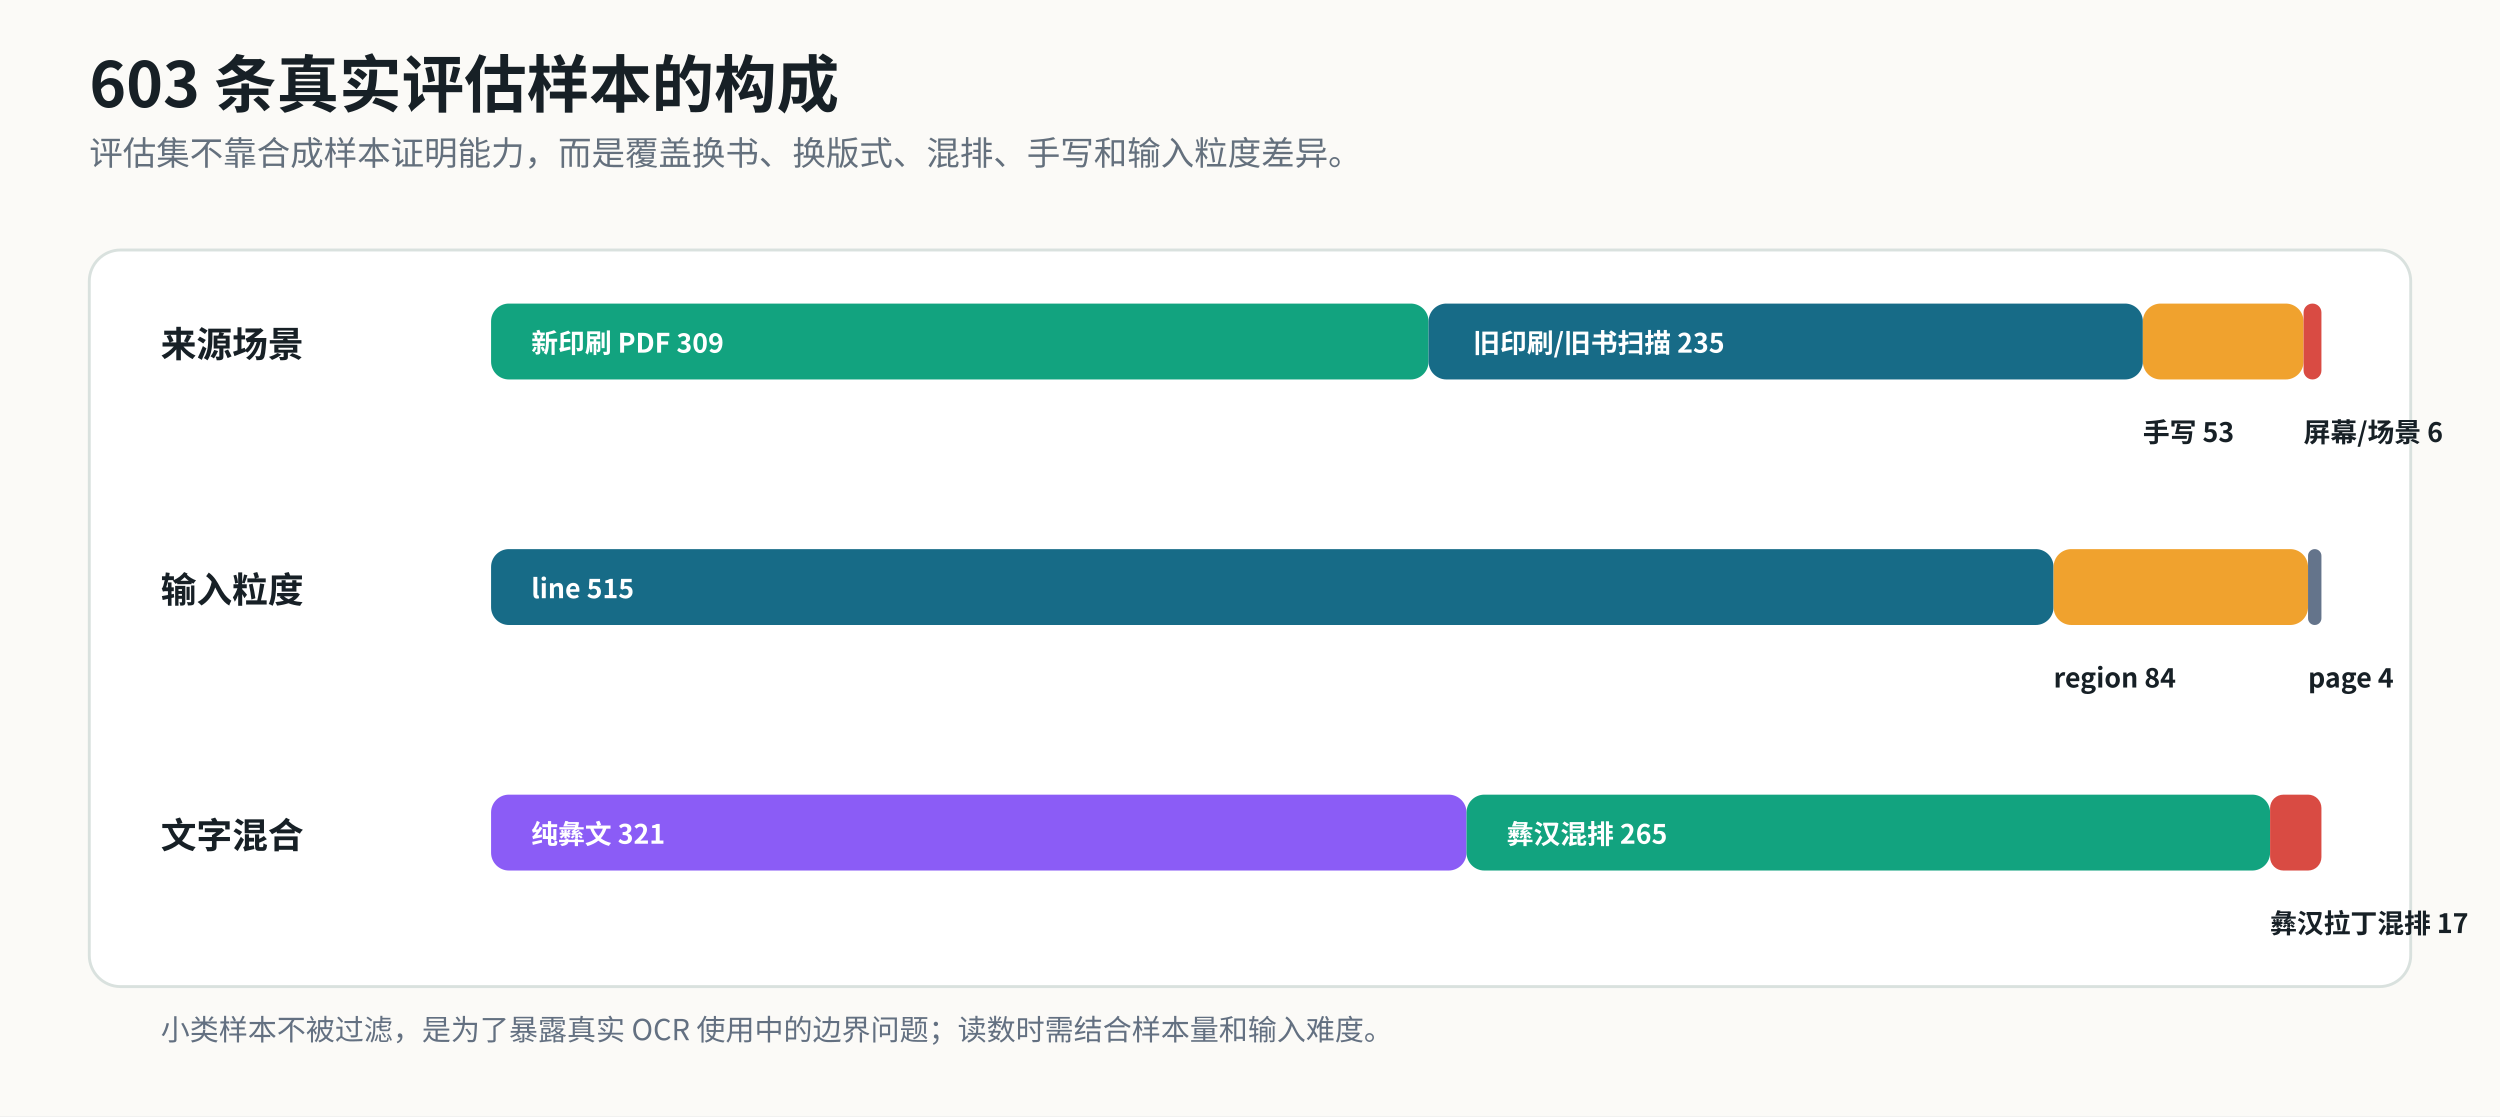
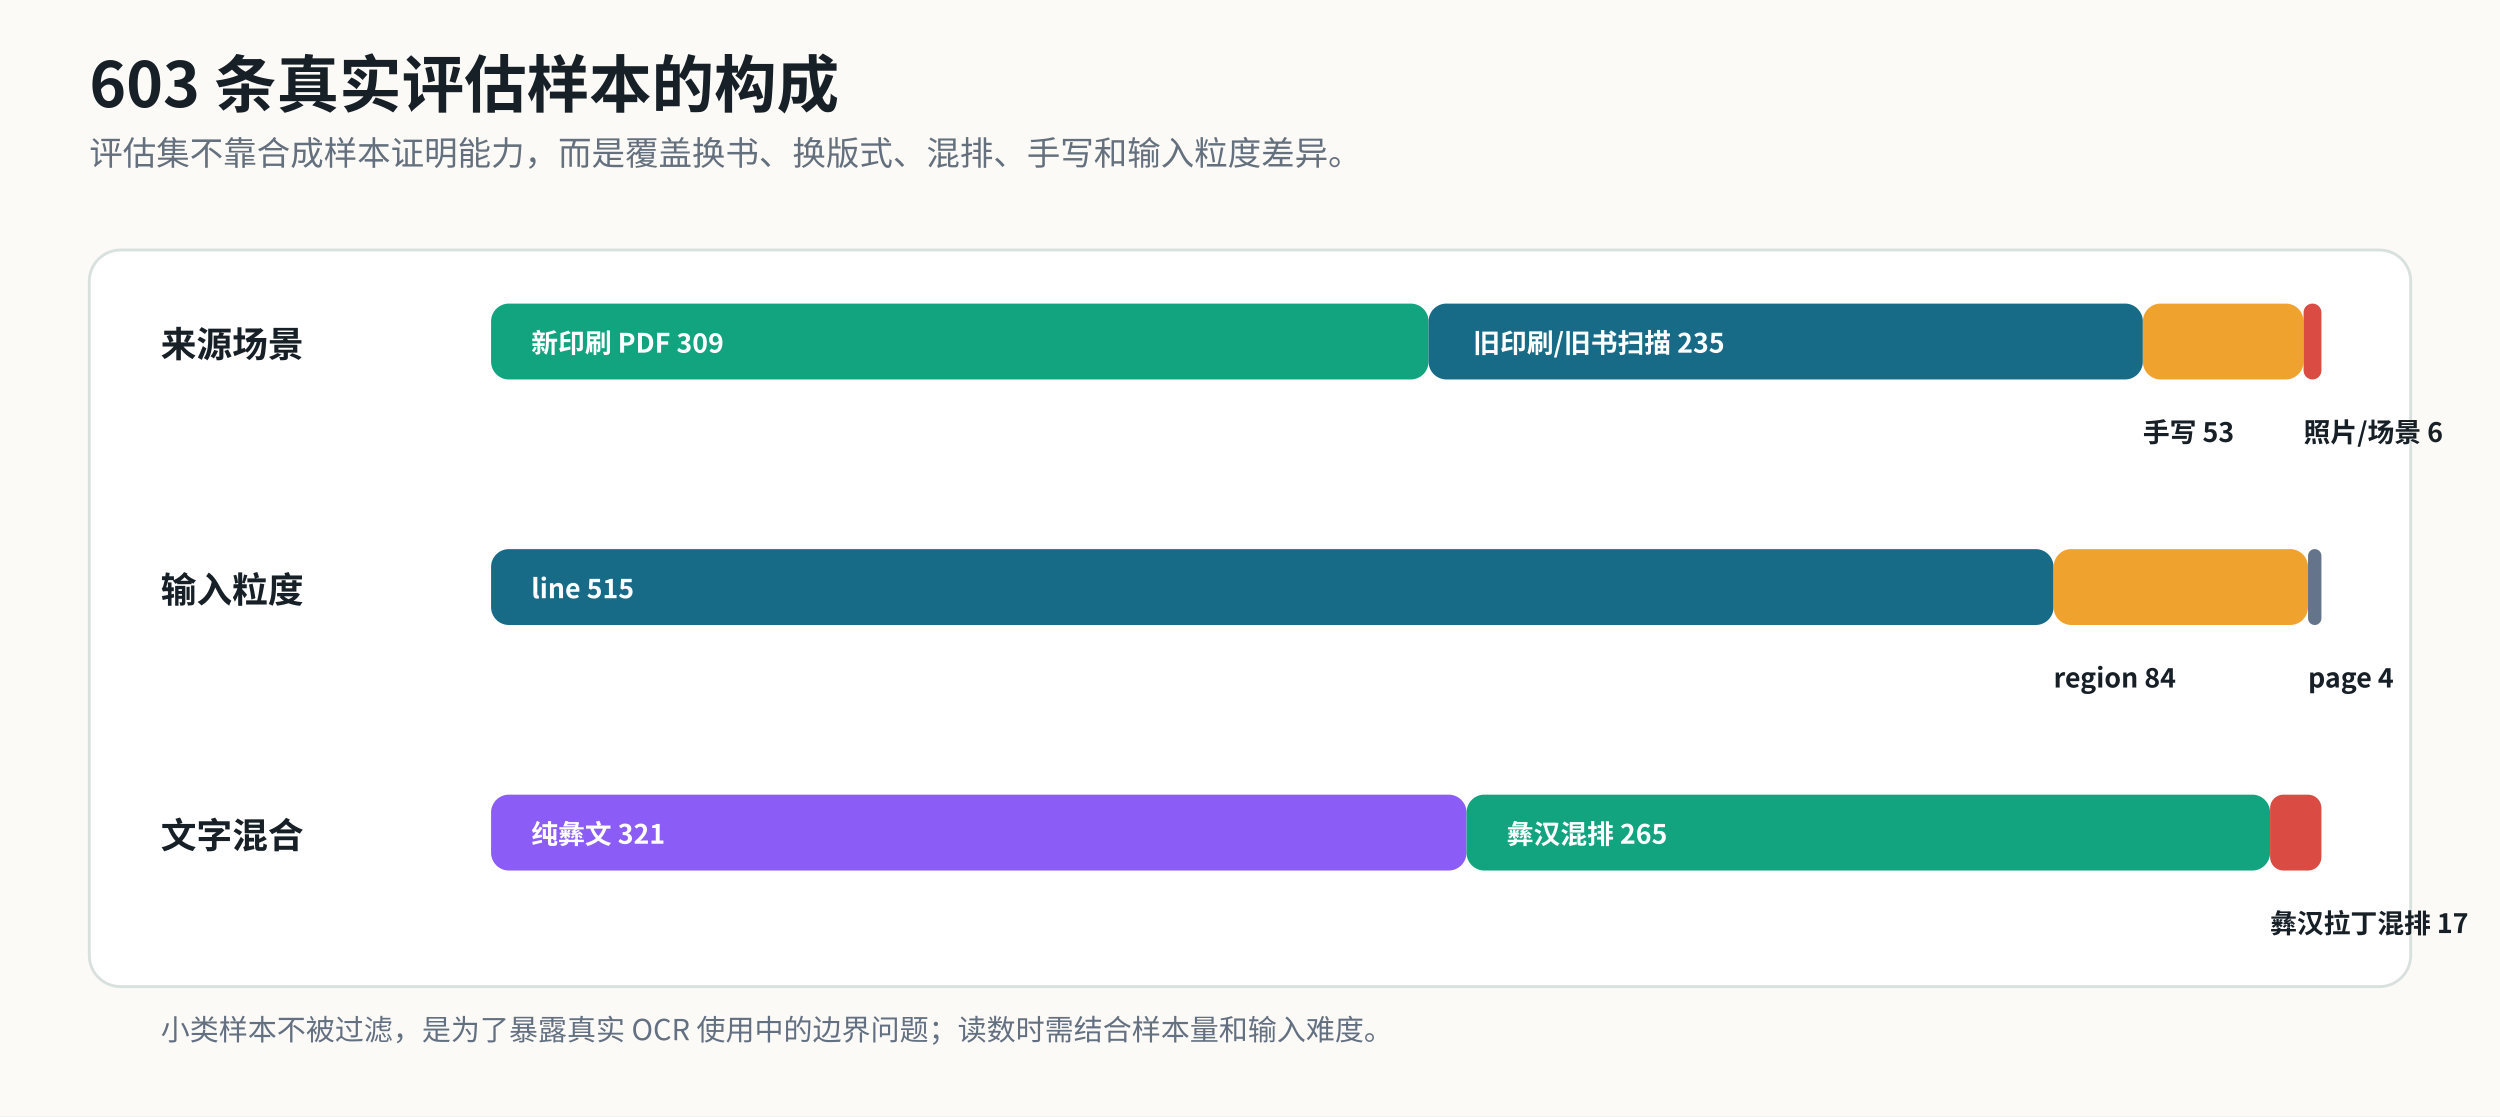
<svg xmlns="http://www.w3.org/2000/svg" width="1120" height="500" viewBox="0 0 1120 500" role="img" aria-labelledby="title desc">
  <style>
    text{font-family:-apple-system,BlinkMacSystemFont,"Segoe UI","Noto Sans CJK SC","PingFang SC","Microsoft YaHei",Arial,sans-serif}
    .bg{fill:#fbfaf7}.title{font-size:28px;font-weight:780;fill:#172026}.sub{font-size:15px;fill:#64707d}
    .panel{fill:#fff;stroke:#d9e1de;stroke-width:1.3;rx:14}.label{font-size:16px;font-weight:760;fill:#172026}
    .note{font-size:13px;fill:#637081}.small{font-size:12px;fill:#fff;font-weight:750}.outside{font-size:12px;fill:#172026;font-weight:750}
    .c1{fill:#176b87}.c2{fill:#12a37f}.c3{fill:#f0a22e}.c4{fill:#d94b43}.c5{fill:#8b5cf6}.c6{fill:#64748b}
    .legend{font-size:13px;fill:#2b3742}
  </style>
  <rect class="bg" width="1120" height="500" />
  <text class="title" x="40" y="48">603 条真实评估样本的构成</text>
  <text class="sub" x="40" y="74">评估集不靠合成样本证明能力，而是覆盖换书、换版式、混排、手写和输入粒度差异。</text>
  <rect class="panel" x="40" y="112" width="1040" height="330" />
  <text class="label" x="72" y="160">来源场景</text>
  <rect class="c2" x="220" y="136" width="420" height="34" rx="8" />
  <rect class="c1" x="640" y="136" width="320" height="34" rx="8" />
  <rect class="c3" x="960" y="136" width="72" height="34" rx="8" />
  <rect class="c4" x="1032" y="136" width="8" height="34" rx="4" />
  <text class="small" x="238" y="158">新印刷 PDF 309</text>
  <text class="small" x="660" y="158">旧印刷/旧书扫描 235</text>
  <text class="outside" x="960" y="198">手写 53</text>
-   <text class="outside" x="1032" y="198">屏幕/场景 6</text>
+   <text class="outside" x="1032" y="198">照片/场景 6</text>
  <text class="label" x="72" y="270">输入粒度</text>
  <rect class="c1" x="220" y="246" width="700" height="34" rx="8" />
  <rect class="c3" x="920" y="246" width="114" height="34" rx="8" />
  <rect class="c6" x="1034" y="246" width="6" height="34" rx="3" />
  <text class="small" x="238" y="268">line 515</text>
  <text class="outside" x="920" y="308">region 84</text>
  <text class="outside" x="1034" y="308">page 4</text>
  <text class="label" x="72" y="380">文字混合</text>
  <rect class="c5" x="220" y="356" width="437" height="34" rx="8" />
  <rect class="c2" x="657" y="356" width="360" height="34" rx="8" />
  <rect class="c4" x="1017" y="356" width="23" height="34" rx="6" />
  <text class="small" x="238" y="378">纯彝文 321</text>
  <text class="small" x="675" y="378">彝汉混排 265</text>
  <text class="outside" x="1017" y="418">彝汉拉丁混排 17</text>
  <text class="note" x="72" y="466">小类样本不被过滤，是为了暴露真实 OCR 使用中的边界问题；读数时需结合样本量和输入难度。</text>
</svg>
